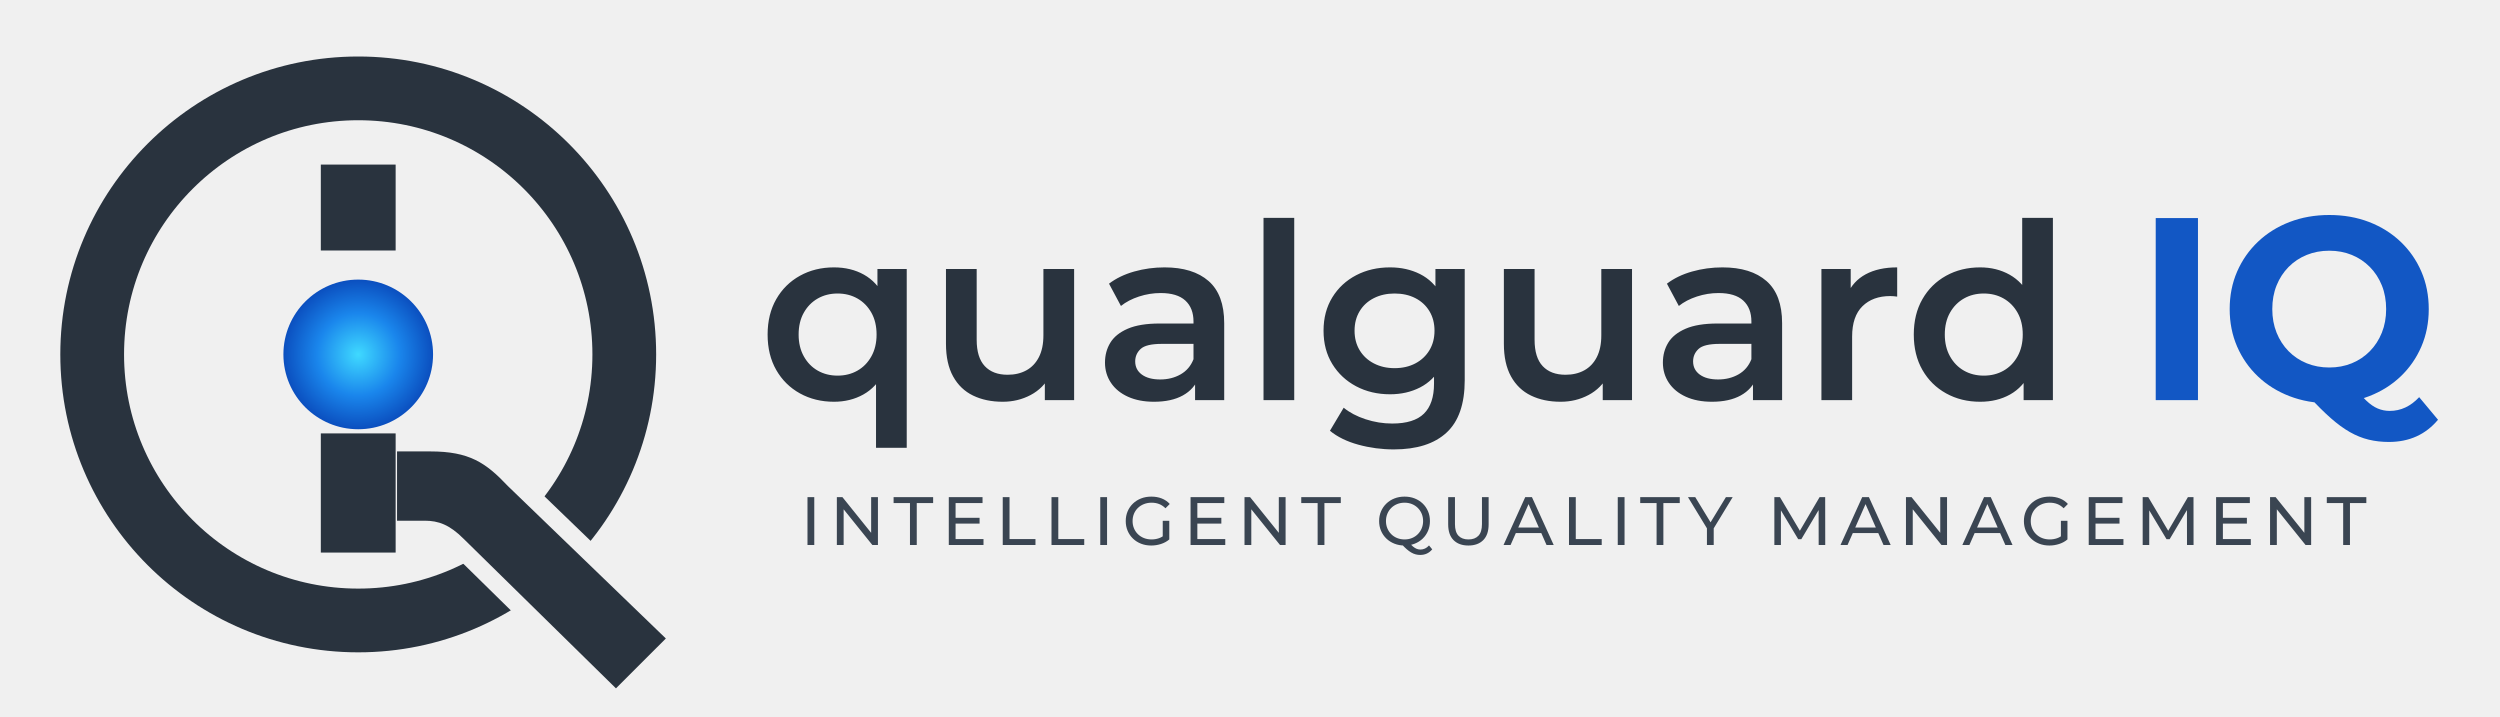
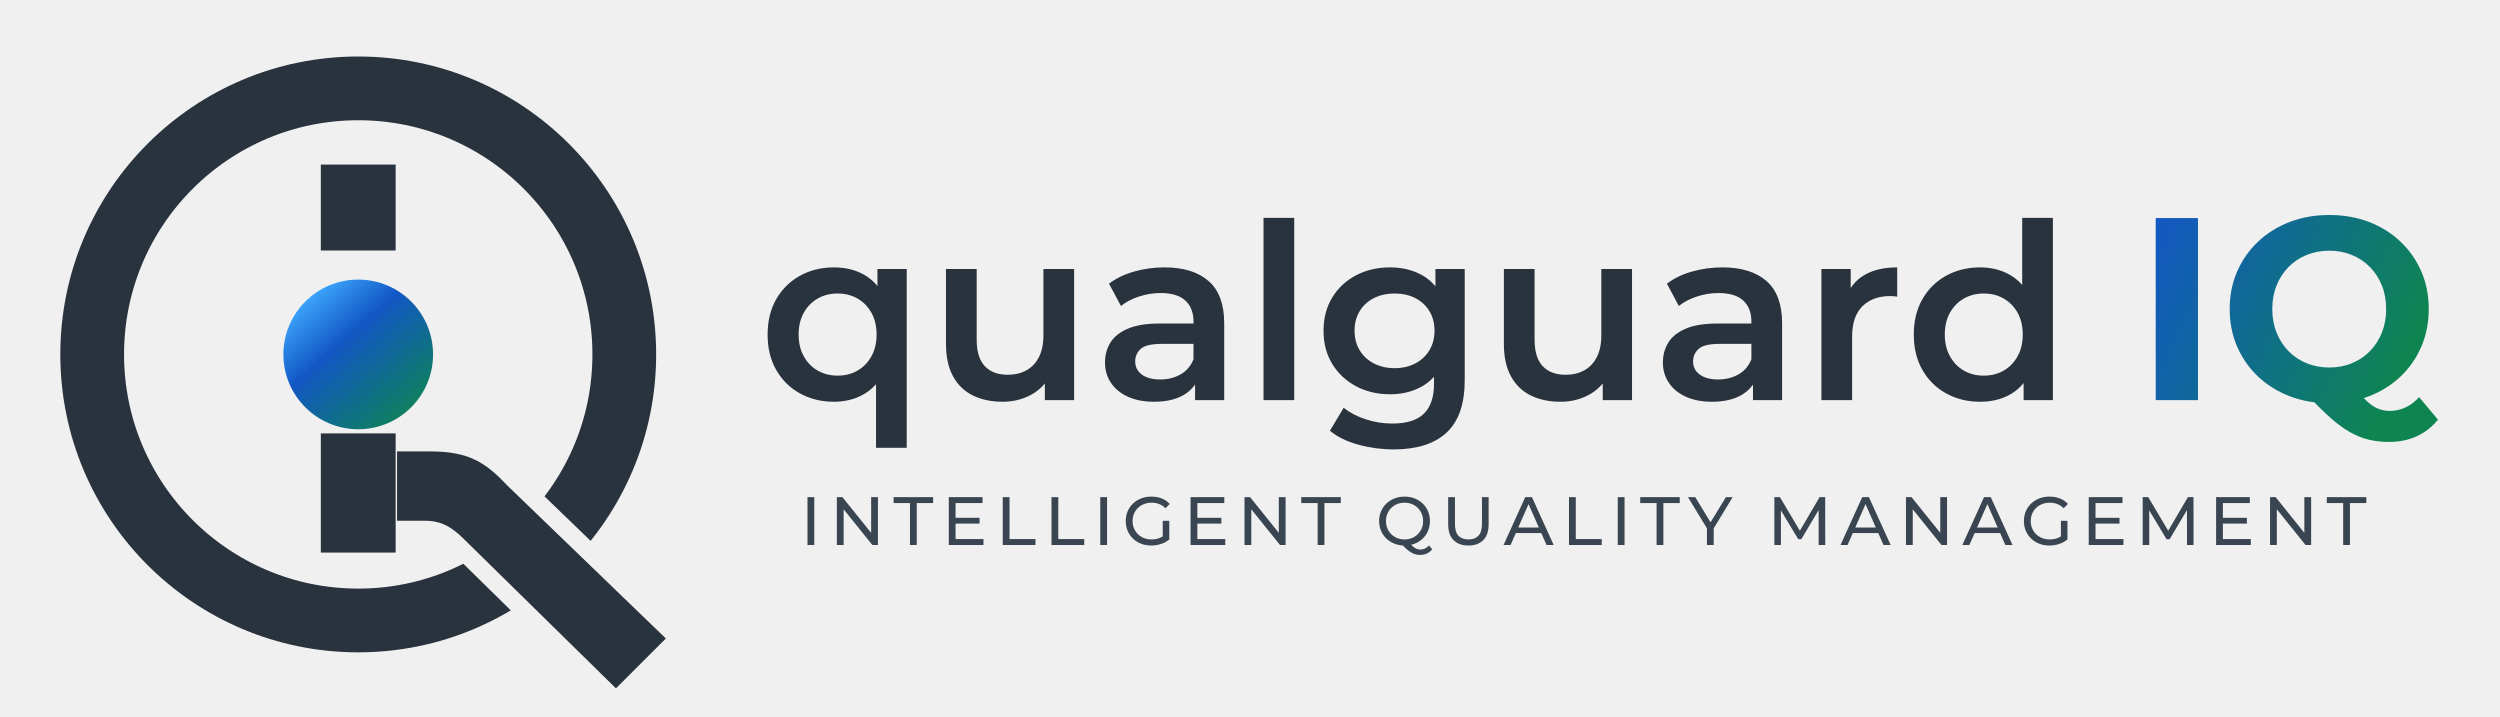
<svg xmlns="http://www.w3.org/2000/svg" viewBox="186 188 656 188" width="1312" height="376">
  <defs>
-     <radialGradient id="mg" cx="0.5" cy="0.5" r="0.5">
-       <stop offset="0" stop-color="#3FD9FF" />
-       <stop offset="0.55" stop-color="#1A86EC" />
-       <stop offset="1" stop-color="#0B4FBF" />
-     </radialGradient>
+     <linearGradient id="iq" x1="0" y1="0" x2="1" y2="0.35">
+       <stop offset="0" stop-color="#1257C4" />
+       <stop offset="1" stop-color="#0E8550" />
+     </linearGradient>
+     <linearGradient id="mg" x1="0.15" y1="0.1" x2="0.9" y2="0.95">
+       <stop offset="0" stop-color="#3FA9FF" />
+       <stop offset="0.35" stop-color="#1257C4" />
+       <stop offset="1" stop-color="#0E8550" />
+     </linearGradient>
    <mask id="mk" maskUnits="userSpaceOnUse" x="0" y="0" width="540" height="540">
      <rect width="540" height="540" fill="#fff" />
      <path d="M298 335 L322 335 C350 335 362 343 378 360 L492 470 L456 506 L346 398 C336 388 328 385 318 385 L298 385 Z" fill="#000" stroke="#000" stroke-width="26" stroke-linejoin="round" />
    </mask>
  </defs>
  <g transform="translate(280 281) scale(0.3636) translate(-270 -265)">
    <circle cx="270" cy="265" r="192" fill="none" stroke="#29333E" stroke-width="46" mask="url(#mk)" />
    <rect x="243" y="128" width="54" height="62" fill="#29333E" />
    <rect x="243" y="322" width="54" height="86" fill="#29333E" />
    <path d="M298 335 L322 335 C350 335 362 343 378 360 L492 470 L456 506 L346 398 C336 388 328 385 318 385 L298 385 Z" fill="#29333E" />
    <circle cx="270" cy="265" r="54" fill="url(#mg)" />
  </g>
  <path d="M404.831 293.42Q399.861 293.42 395.905 291.228Q391.949 289.037 389.685 285.084Q387.42 281.131 387.42 275.795Q387.42 270.459 389.685 266.506Q391.949 262.553 395.905 260.357Q399.861 258.161 404.831 258.161Q409.281 258.161 412.691 260.067Q416.101 261.973 418.04 265.861Q419.979 269.75 419.979 275.795Q419.979 281.767 417.971 285.684Q415.964 289.6 412.55 291.51Q409.135 293.42 404.831 293.42ZM405.786 286.565Q408.689 286.565 410.988 285.258Q413.288 283.951 414.651 281.506Q416.013 279.061 416.013 275.795Q416.013 272.464 414.651 270.047Q413.288 267.63 410.988 266.323Q408.689 265.016 405.786 265.016Q402.884 265.016 400.584 266.323Q398.285 267.63 396.922 270.047Q395.559 272.464 395.559 275.795Q395.559 279.061 396.922 281.506Q398.285 283.951 400.584 285.258Q402.884 286.565 405.786 286.565ZM415.868 305.506V284.983L416.512 275.851L416.24 266.719V258.581H423.926V305.506ZM449.106 293.42Q444.691 293.42 441.335 291.796Q437.979 290.172 436.101 286.782Q434.223 283.393 434.223 278.217V258.581H442.281V277.162Q442.281 281.799 444.404 284.068Q446.527 286.336 450.394 286.336Q453.198 286.336 455.309 285.182Q457.419 284.028 458.605 281.719Q459.791 279.41 459.791 275.99V258.581H467.849V293.0H460.164V283.713L461.532 286.541Q459.775 289.881 456.439 291.65Q453.102 293.42 449.106 293.42ZM499.588 293.0V286.018L499.174 284.566V272.368Q499.174 268.836 497.033 266.865Q494.893 264.894 490.561 264.894Q487.671 264.894 484.885 265.803Q482.098 266.713 480.134 268.283L477.008 262.438Q479.765 260.336 483.607 259.249Q487.449 258.161 491.574 258.161Q499.036 258.161 503.134 261.745Q507.231 265.329 507.231 272.813V293.0ZM488.81 293.42Q484.884 293.42 481.983 292.106Q479.083 290.792 477.516 288.45Q475.949 286.109 475.949 283.135Q475.949 280.224 477.353 277.923Q478.756 275.622 481.913 274.257Q485.07 272.892 490.268 272.892H500.255V278.234H490.849Q486.733 278.234 485.304 279.565Q483.876 280.896 483.876 282.827Q483.876 285.006 485.624 286.289Q487.373 287.572 490.444 287.572Q493.442 287.572 495.793 286.233Q498.145 284.894 499.174 282.255L500.538 287.08Q499.363 290.114 496.375 291.767Q493.387 293.42 488.81 293.42ZM517.548 293.0V245.169H525.605V293.0ZM551.74 305.926Q546.968 305.926 542.447 304.69Q537.926 303.453 534.976 301.037L538.584 294.983Q540.871 296.875 544.314 298.006Q547.758 299.137 551.324 299.137Q557.015 299.137 559.65 296.534Q562.286 293.931 562.286 288.702V282.537L562.93 274.778L562.658 266.962V258.581H570.343V287.77Q570.343 297.121 565.569 301.523Q560.794 305.926 551.74 305.926ZM550.756 291.459Q545.803 291.459 541.851 289.364Q537.899 287.269 535.598 283.522Q533.297 279.775 533.297 274.778Q533.297 269.781 535.598 266.034Q537.899 262.287 541.851 260.224Q545.803 258.161 550.756 258.161Q555.108 258.161 558.603 259.91Q562.097 261.659 564.188 265.346Q566.28 269.032 566.28 274.778Q566.28 280.523 564.188 284.21Q562.097 287.897 558.603 289.678Q555.108 291.459 550.756 291.459ZM551.93 284.604Q555.017 284.604 557.381 283.362Q559.745 282.119 561.08 279.904Q562.415 277.689 562.415 274.778Q562.415 271.859 561.08 269.648Q559.745 267.436 557.381 266.226Q555.017 265.016 551.93 265.016Q548.907 265.016 546.51 266.226Q544.114 267.436 542.775 269.648Q541.436 271.859 541.436 274.778Q541.436 277.689 542.775 279.904Q544.114 282.119 546.51 283.362Q548.907 284.604 551.93 284.604ZM595.499 293.42Q591.084 293.42 587.728 291.796Q584.372 290.172 582.494 286.782Q580.616 283.393 580.616 278.217V258.581H588.674V277.162Q588.674 281.799 590.797 284.068Q592.92 286.336 596.787 286.336Q599.591 286.336 601.702 285.182Q603.812 284.028 604.998 281.719Q606.184 279.41 606.184 275.99V258.581H614.242V293.0H606.557V283.713L607.925 286.541Q606.168 289.881 602.832 291.65Q599.495 293.42 595.499 293.42ZM645.981 293.0V286.018L645.567 284.566V272.368Q645.567 268.836 643.426 266.865Q641.285 264.894 636.954 264.894Q634.064 264.894 631.278 265.803Q628.491 266.713 626.526 268.283L623.401 262.438Q626.158 260.336 630 259.249Q633.842 258.161 637.967 258.161Q645.429 258.161 649.527 261.745Q653.624 265.329 653.624 272.813V293.0ZM635.203 293.42Q631.277 293.42 628.376 292.106Q625.476 290.792 623.909 288.45Q622.342 286.109 622.342 283.135Q622.342 280.224 623.746 277.923Q625.149 275.622 628.306 274.257Q631.463 272.892 636.661 272.892H646.648V278.234H637.242Q633.125 278.234 631.697 279.565Q630.269 280.896 630.269 282.827Q630.269 285.006 632.017 286.289Q633.766 287.572 636.836 287.572Q639.834 287.572 642.186 286.233Q644.537 284.894 645.567 282.255L646.931 287.08Q645.756 290.114 642.768 291.767Q639.78 293.42 635.203 293.42ZM663.94 293.0V258.581H671.626V268.039L670.717 265.29Q672.216 261.782 675.565 259.971Q678.914 258.161 683.821 258.161V265.834Q683.303 265.761 682.871 265.725Q682.438 265.688 682.001 265.688Q677.423 265.688 674.711 268.351Q671.998 271.013 671.998 276.325V293.0ZM705.587 293.42Q700.618 293.42 696.662 291.224Q692.705 289.028 690.441 285.075Q688.176 281.122 688.176 275.786Q688.176 270.451 690.441 266.498Q692.705 262.545 696.662 260.353Q700.618 258.161 705.587 258.161Q709.892 258.161 713.306 260.071Q716.72 261.981 718.728 265.87Q720.735 269.758 720.735 275.786Q720.735 281.767 718.796 285.688Q716.858 289.609 713.447 291.514Q710.037 293.42 705.587 293.42ZM706.543 286.565Q709.445 286.565 711.745 285.258Q714.044 283.951 715.407 281.502Q716.77 279.053 716.77 275.786Q716.77 272.456 715.407 270.043Q714.044 267.63 711.745 266.323Q709.445 265.016 706.543 265.016Q703.64 265.016 701.341 266.323Q699.041 267.63 697.678 270.043Q696.315 272.456 696.315 275.786Q696.315 279.053 697.678 281.502Q699.041 283.951 701.341 285.258Q703.64 286.565 706.543 286.565ZM716.996 293.0V284.862L717.269 275.73L716.624 266.598V245.169H724.682V293.0Z" fill="#29333E" />
-   <path d="M751.662 293.0V245.218H762.746V293.0ZM797.216 293.804Q791.588 293.804 786.795 291.961Q782.002 290.118 778.487 286.78Q774.973 283.443 773.021 278.941Q771.069 274.44 771.069 269.109Q771.069 263.752 773.021 259.264Q774.973 254.776 778.493 251.432Q782.013 248.089 786.791 246.252Q791.57 244.415 797.207 244.415Q802.872 244.415 807.625 246.244Q812.379 248.074 815.89 251.404Q819.401 254.735 821.353 259.237Q823.305 263.739 823.305 269.113Q823.305 274.461 821.353 278.972Q819.401 283.484 815.89 286.814Q812.379 290.144 807.625 291.974Q802.872 293.804 797.216 293.804ZM812.839 303.97Q810.03 303.97 807.533 303.363Q805.037 302.755 802.609 301.377Q800.18 299.999 797.575 297.701Q794.969 295.402 791.845 292.006L803.476 289.063Q805.32 291.589 806.872 293.078Q808.423 294.566 809.92 295.195Q811.417 295.823 813.055 295.823Q817.43 295.823 820.79 292.216L825.734 298.142Q820.862 303.97 812.839 303.97ZM797.207 284.432Q800.407 284.432 803.115 283.325Q805.822 282.217 807.848 280.158Q809.875 278.098 811 275.29Q812.125 272.482 812.125 269.109Q812.125 265.693 811 262.897Q809.875 260.101 807.848 258.051Q805.822 256.001 803.115 254.894Q800.407 253.786 797.207 253.786Q794.008 253.786 791.28 254.894Q788.552 256.001 786.525 258.051Q784.499 260.101 783.374 262.897Q782.248 265.693 782.248 269.109Q782.248 272.482 783.374 275.29Q784.499 278.098 786.525 280.158Q788.552 282.217 791.28 283.325Q794.008 284.432 797.207 284.432Z" fill="#1257C4" />
+   <path d="M751.662 293.0V245.218H762.746V293.0ZM797.216 293.804Q791.588 293.804 786.795 291.961Q782.002 290.118 778.487 286.78Q774.973 283.443 773.021 278.941Q771.069 274.44 771.069 269.109Q771.069 263.752 773.021 259.264Q774.973 254.776 778.493 251.432Q782.013 248.089 786.791 246.252Q791.57 244.415 797.207 244.415Q802.872 244.415 807.625 246.244Q812.379 248.074 815.89 251.404Q819.401 254.735 821.353 259.237Q823.305 263.739 823.305 269.113Q823.305 274.461 821.353 278.972Q819.401 283.484 815.89 286.814Q812.379 290.144 807.625 291.974Q802.872 293.804 797.216 293.804ZM812.839 303.97Q810.03 303.97 807.533 303.363Q805.037 302.755 802.609 301.377Q800.18 299.999 797.575 297.701Q794.969 295.402 791.845 292.006L803.476 289.063Q805.32 291.589 806.872 293.078Q808.423 294.566 809.92 295.195Q811.417 295.823 813.055 295.823Q817.43 295.823 820.79 292.216L825.734 298.142Q820.862 303.97 812.839 303.97ZM797.207 284.432Q800.407 284.432 803.115 283.325Q805.822 282.217 807.848 280.158Q809.875 278.098 811 275.29Q812.125 272.482 812.125 269.109Q812.125 265.693 811 262.897Q809.875 260.101 807.848 258.051Q805.822 256.001 803.115 254.894Q800.407 253.786 797.207 253.786Q794.008 253.786 791.28 254.894Q788.552 256.001 786.525 258.051Q784.499 260.101 783.374 262.897Q782.248 265.693 782.248 269.109Q782.248 272.482 783.374 275.29Q784.499 278.098 786.525 280.158Q788.552 282.217 791.28 283.325Q794.008 284.432 797.207 284.432Z" fill="url(#iq)" />
  <path d="M397.884 331.0V318.455H399.665V331.0ZM405.59 331.0V318.455H407.06L415.346 328.757H414.589V318.455H416.37V331.0H414.9L406.614 320.699H407.371V331.0ZM424.776 331.0V320.007H420.48V318.455H430.854V320.007H426.557V331.0ZM434.963 331.0V318.455H443.817V320.007H436.744V329.449H444.07V331.0ZM436.593 325.39V323.869H443.041V325.39ZM449.12 331.0V318.455H450.901V329.449H457.708V331.0ZM461.916 331.0V318.455H463.697V329.449H470.504V331.0ZM474.711 331.0V318.455H476.492V331.0ZM488.078 331.145Q486.635 331.145 485.414 330.67Q484.194 330.195 483.293 329.327Q482.392 328.459 481.893 327.29Q481.394 326.12 481.394 324.728Q481.394 323.335 481.893 322.166Q482.392 320.996 483.3 320.128Q484.209 319.261 485.429 318.786Q486.65 318.311 488.108 318.311Q489.608 318.311 490.841 318.796Q492.075 319.281 492.942 320.239L491.819 321.367Q491.049 320.604 490.148 320.255Q489.246 319.907 488.184 319.907Q487.103 319.907 486.187 320.266Q485.271 320.625 484.597 321.274Q483.922 321.922 483.556 322.802Q483.19 323.682 483.19 324.728Q483.19 325.758 483.556 326.638Q483.922 327.518 484.597 328.174Q485.271 328.831 486.179 329.189Q487.088 329.548 488.169 329.548Q489.17 329.548 490.09 329.235Q491.009 328.922 491.804 328.188L492.821 329.547Q491.893 330.338 490.645 330.741Q489.396 331.145 488.078 331.145ZM492.821 329.547 491.103 329.314V324.656H492.821ZM498.403 331.0V318.455H507.257V320.007H500.184V329.449H507.511V331.0ZM500.034 325.39V323.869H506.481V325.39ZM512.56 331.0V318.455H514.03L522.316 328.757H521.559V318.455H523.34V331.0H521.87L513.584 320.699H514.342V331.0ZM531.747 331.0V320.007H527.45V318.455H537.824V320.007H533.528V331.0ZM554.56 331.145Q553.123 331.145 551.9 330.662Q550.678 330.18 549.778 329.312Q548.879 328.444 548.38 327.278Q547.881 326.112 547.881 324.728Q547.881 323.343 548.38 322.177Q548.879 321.011 549.78 320.141Q550.682 319.271 551.899 318.791Q553.116 318.311 554.557 318.311Q555.997 318.311 557.21 318.788Q558.423 319.266 559.321 320.131Q560.219 320.996 560.718 322.167Q561.217 323.338 561.217 324.729Q561.217 326.12 560.718 327.29Q560.219 328.459 559.321 329.324Q558.423 330.189 557.21 330.667Q555.997 331.145 554.56 331.145ZM558.663 333.616Q558.043 333.616 557.471 333.466Q556.899 333.317 556.323 332.986Q555.747 332.655 555.138 332.127Q554.529 331.598 553.819 330.825L555.738 330.327Q556.272 330.99 556.766 331.409Q557.261 331.828 557.737 332.014Q558.214 332.201 558.693 332.201Q560.023 332.201 560.974 331.125L561.815 332.148Q560.598 333.616 558.663 333.616ZM554.557 329.548Q555.605 329.548 556.489 329.189Q557.373 328.831 558.032 328.171Q558.691 327.511 559.056 326.634Q559.421 325.757 559.421 324.728Q559.421 323.682 559.056 322.81Q558.691 321.937 558.032 321.281Q557.373 320.625 556.489 320.266Q555.605 319.907 554.557 319.907Q553.508 319.907 552.617 320.266Q551.725 320.625 551.066 321.281Q550.407 321.937 550.042 322.81Q549.677 323.682 549.677 324.728Q549.677 325.757 550.042 326.634Q550.407 327.511 551.066 328.171Q551.725 328.831 552.617 329.189Q553.508 329.548 554.557 329.548ZM571.309 331.145Q568.826 331.145 567.414 329.728Q566.001 328.311 566.001 325.583V318.455H567.782V325.519Q567.782 327.605 568.706 328.576Q569.63 329.548 571.324 329.548Q573.018 329.548 573.942 328.576Q574.866 327.605 574.866 325.519V318.455H576.617V325.583Q576.617 328.311 575.204 329.728Q573.791 331.145 571.309 331.145ZM580.53 331.0 586.218 318.455H587.984L593.687 331.0H591.807L586.732 319.453H587.456L582.38 331.0ZM582.947 327.869 583.444 326.424H590.498L591.01 327.869ZM597.703 331.0V318.455H599.484V329.449H606.291V331.0ZM610.499 331.0V318.455H612.28V331.0ZM620.689 331.0V320.007H616.392V318.455H626.766V320.007H622.47V331.0ZM633.899 331.0V326.201L634.307 327.302L628.928 318.455H630.838L635.376 325.921H634.324L638.877 318.455H640.651L635.273 327.302L635.68 326.201V331.0ZM651.592 331.0V318.455H653.062L658.681 327.932H657.899L663.456 318.455H664.926L664.941 331.0H663.22L663.205 321.17H663.606L658.669 329.483H657.848L652.863 321.17H653.312V331.0ZM668.952 331.0 674.64 318.455H676.406L682.109 331.0H680.229L675.154 319.453H675.878L670.802 331.0ZM671.369 327.869 671.866 326.424H678.92L679.432 327.869ZM686.125 331.0V318.455H687.595L695.881 328.757H695.124V318.455H696.905V331.0H695.435L687.149 320.699H687.906V331.0ZM700.923 331.0 706.611 318.455H708.377L714.081 331.0H712.2L707.125 319.453H707.849L702.773 331.0ZM703.34 327.869 703.837 326.424H710.891L711.403 327.869ZM723.757 331.145Q722.314 331.145 721.093 330.67Q719.873 330.195 718.972 329.327Q718.071 328.459 717.572 327.29Q717.073 326.12 717.073 324.728Q717.073 323.335 717.572 322.166Q718.071 320.996 718.979 320.128Q719.888 319.261 721.108 318.786Q722.329 318.311 723.787 318.311Q725.287 318.311 726.52 318.796Q727.754 319.281 728.621 320.239L727.498 321.367Q726.728 320.604 725.826 320.255Q724.925 319.907 723.863 319.907Q722.782 319.907 721.866 320.266Q720.95 320.625 720.276 321.274Q719.601 321.922 719.235 322.802Q718.869 323.682 718.869 324.728Q718.869 325.758 719.235 326.638Q719.601 327.518 720.276 328.174Q720.95 328.831 721.858 329.189Q722.767 329.548 723.848 329.548Q724.849 329.548 725.769 329.235Q726.688 328.922 727.483 328.188L728.5 329.547Q727.572 330.338 726.323 330.741Q725.075 331.145 723.757 331.145ZM728.5 329.547 726.782 329.314V324.656H728.5ZM734.082 331.0V318.455H742.936V320.007H735.863V329.449H743.19V331.0ZM735.713 325.39V323.869H742.16V325.39ZM748.239 331.0V318.455H749.709L755.329 327.932H754.547L760.104 318.455H761.574L761.589 331.0H759.868L759.853 321.17H760.254L755.317 329.483H754.496L749.511 321.17H749.96V331.0ZM767.504 331.0V318.455H776.359V320.007H769.286V329.449H776.612V331.0ZM769.135 325.39V323.869H775.583V325.39ZM781.662 331.0V318.455H783.132L791.418 328.757H790.661V318.455H792.442V331.0H790.972L782.686 320.699H783.443V331.0ZM800.848 331.0V320.007H796.552V318.455H806.926V320.007H802.629V331.0Z" fill="#3A4552" />
</svg>
